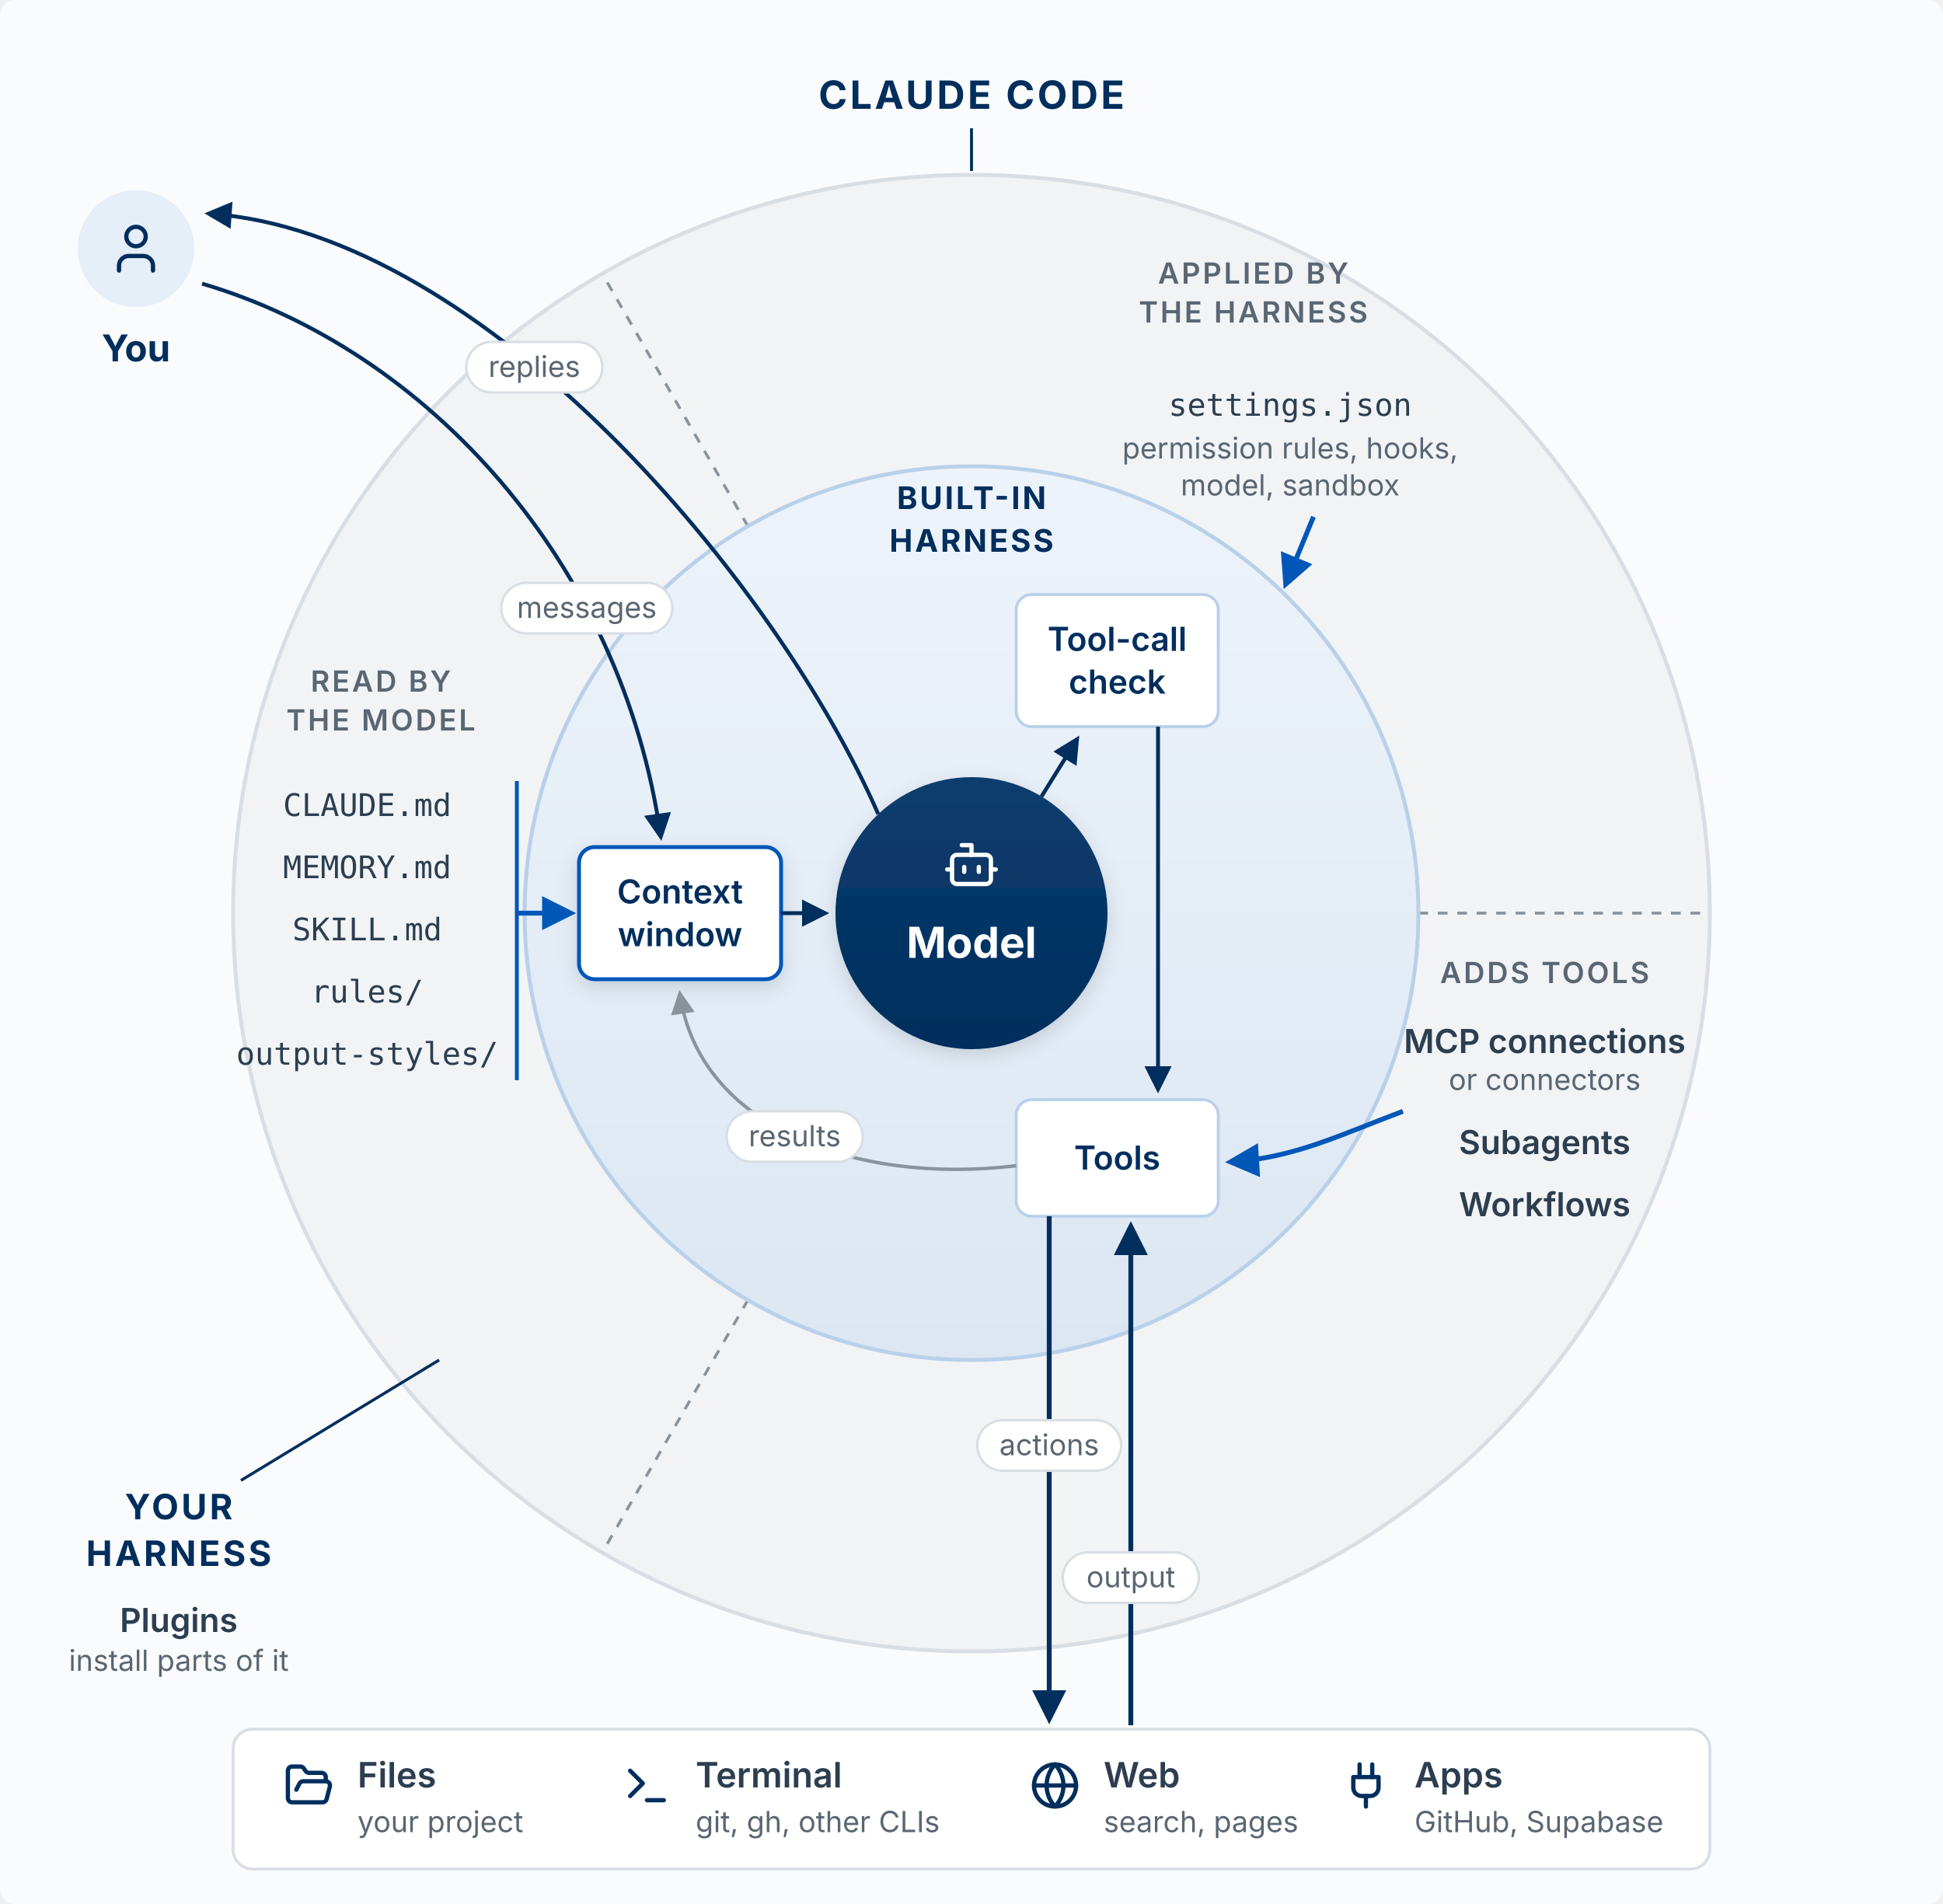
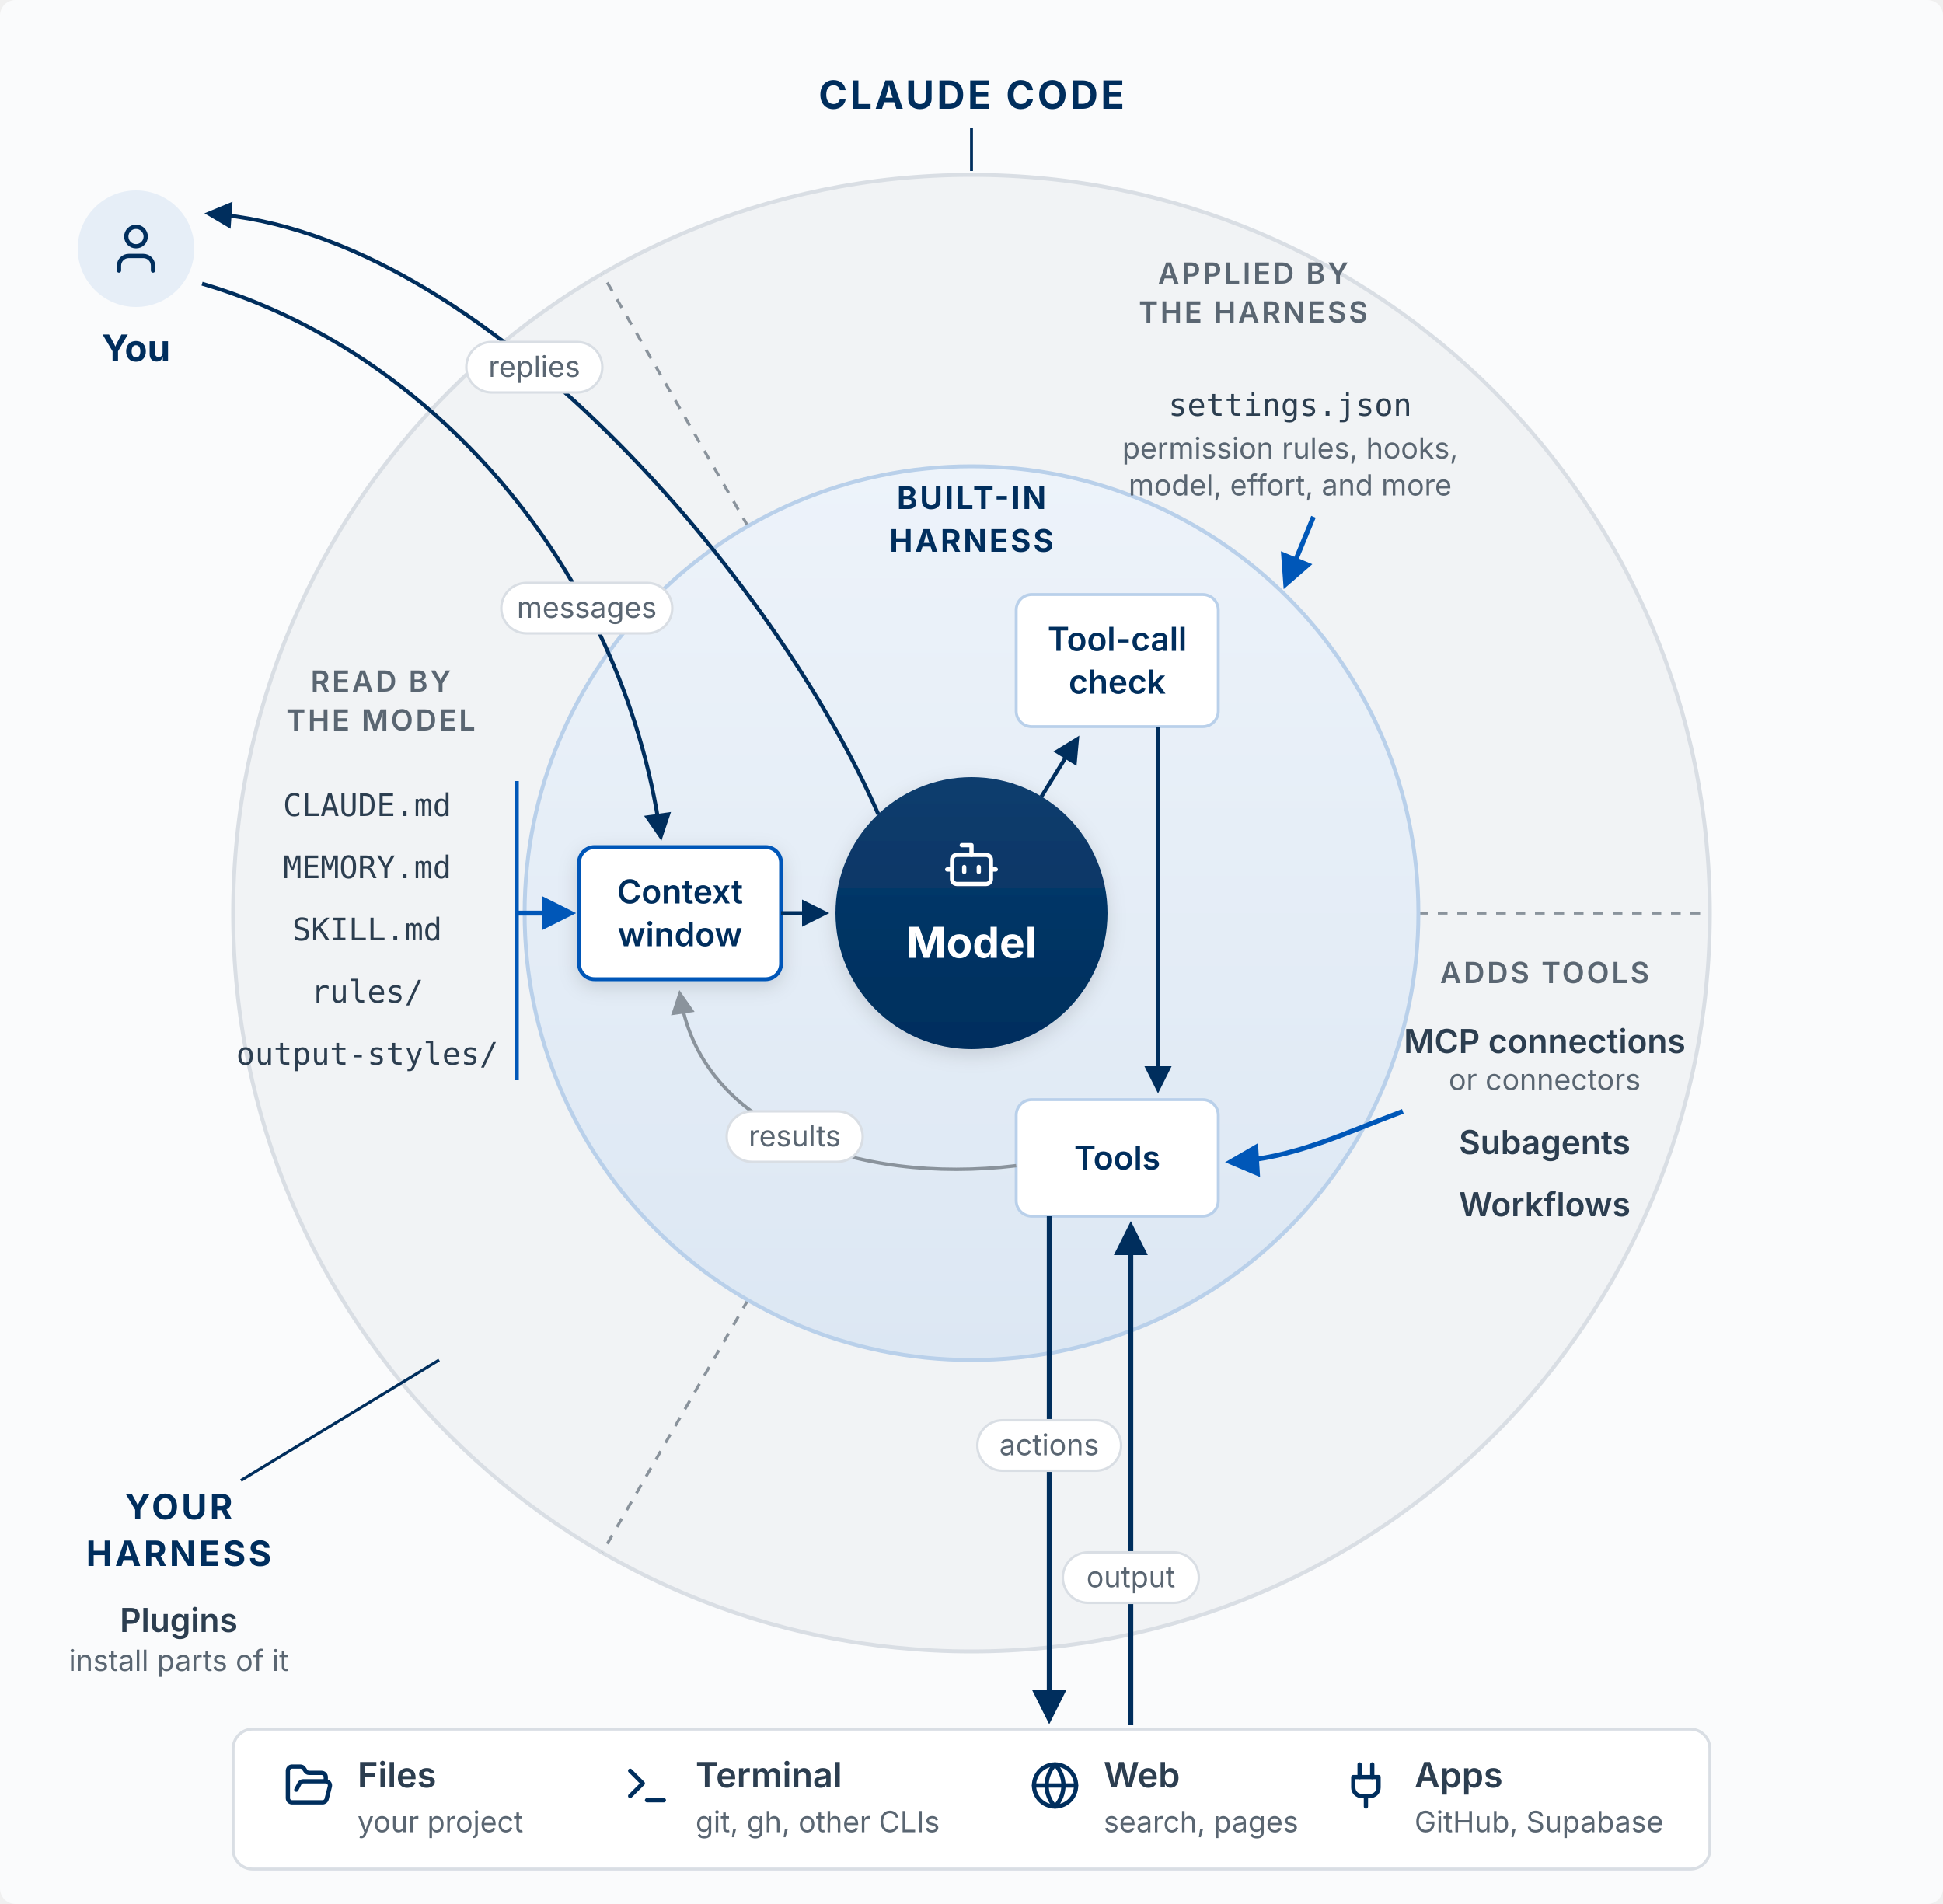
<svg xmlns="http://www.w3.org/2000/svg" viewBox="0 0 1000 980" role="img" font-family="Inter, 'Helvetica Neue', Helvetica, Arial, sans-serif">
  <defs>
    <marker id="ar" viewBox="0 0 10 10" refX="8" refY="5" markerWidth="7" markerHeight="7" orient="auto-start-reverse">
      <path d="M0 0 L10 5 L0 10 z" fill="#0057B8" />
    </marker>
    <marker id="an" viewBox="0 0 10 10" refX="8" refY="5" markerWidth="7" markerHeight="7" orient="auto-start-reverse">
      <path d="M0 0 L10 5 L0 10 z" fill="#002E5D" />
    </marker>
    <marker id="ag" viewBox="0 0 10 10" refX="8" refY="5" markerWidth="7" markerHeight="7" orient="auto-start-reverse">
      <path d="M0 0 L10 5 L0 10 z" fill="#8A939C" />
    </marker>
    <linearGradient id="gModel" x1="0" y1="0" x2="0" y2="1">
      <stop offset="0" stop-color="#0B3D6E" />
      <stop offset="1" stop-color="#002E5D" />
    </linearGradient>
    <linearGradient id="gHarness" x1="0" y1="0" x2="0" y2="1">
      <stop offset="0" stop-color="#EDF3FA" />
      <stop offset="1" stop-color="#DCE7F3" />
    </linearGradient>
    <filter id="sh" x="-20%" y="-20%" width="140%" height="140%">
      <feDropShadow dx="0" dy="3" stdDeviation="5" flood-opacity="0.13" />
    </filter>
  </defs>
  <rect width="1000" height="980" rx="8" fill="#FAFBFC" />
  <text x="500" y="56" text-anchor="middle" font-size="20" font-weight="700" letter-spacing="1.4" fill="#002E5D">CLAUDE CODE</text>
  <line x1="500" y1="66" x2="500" y2="88" stroke="#002E5D" stroke-width="1.5" />
  <circle cx="500" cy="470" r="380" fill="#F1F3F5" stroke="#D9DEE4" stroke-width="2" />
  <line x1="385" y1="271" x2="310" y2="141" stroke="#8A939C" stroke-width="1.5" stroke-dasharray="5 5" />
  <line x1="730" y1="470" x2="880" y2="470" stroke="#8A939C" stroke-width="1.5" stroke-dasharray="5 5" />
  <line x1="385" y1="669" x2="310" y2="799" stroke="#8A939C" stroke-width="1.5" stroke-dasharray="5 5" />
  <circle cx="500" cy="470" r="230" fill="url(#gHarness)" stroke="#B9D0EA" stroke-width="2" />
  <text x="500" y="262" text-anchor="middle" font-size="16" font-weight="700" letter-spacing="1.2" fill="#002E5D">BUILT-IN</text>
  <text x="500" y="284" text-anchor="middle" font-size="16" font-weight="700" letter-spacing="1.2" fill="#002E5D">HARNESS</text>
  <circle cx="500" cy="470" r="70" fill="url(#gModel)" filter="url(#sh)" />
  <g transform="translate(485,430) scale(1.25)" fill="none" stroke="#FFFFFF" stroke-width="1.76" stroke-linecap="round" stroke-linejoin="round">
    <path d="M12 8V4H8" />
    <rect width="16" height="12" x="4" y="8" rx="2" />
    <path d="M2 14h2" />
    <path d="M20 14h2" />
    <path d="M15 13v2" />
    <path d="M9 13v2" />
  </g>
  <text x="500" y="493" text-anchor="middle" font-size="22" font-weight="700" fill="#FFFFFF">Model</text>
  <rect x="298" y="436" width="104" height="68" rx="8" fill="#FFFFFF" stroke="#0057B8" stroke-width="2" filter="url(#sh)" />
  <text x="350" y="465" text-anchor="middle" font-size="17" font-weight="600" fill="#002E5D">Context</text>
  <text x="350" y="487" text-anchor="middle" font-size="17" font-weight="600" fill="#002E5D">window</text>
  <path d="M402 470 H424" stroke="#002E5D" stroke-width="2" fill="none" marker-end="url(#an)" />
  <rect x="523" y="306" width="104" height="68" rx="8" fill="#FFFFFF" stroke="#B9D0EA" stroke-width="1.5" />
  <text x="575" y="335" text-anchor="middle" font-size="17" font-weight="600" fill="#002E5D">Tool-call</text>
  <text x="575" y="357" text-anchor="middle" font-size="17" font-weight="600" fill="#002E5D">check</text>
  <path d="M536 410 L554 381" stroke="#002E5D" stroke-width="2" fill="none" marker-end="url(#an)" />
  <rect x="523" y="566" width="104" height="60" rx="8" fill="#FFFFFF" stroke="#B9D0EA" stroke-width="1.5" />
  <text x="575" y="602" text-anchor="middle" font-size="17" font-weight="600" fill="#002E5D">Tools</text>
  <path d="M596 374 V560" stroke="#002E5D" stroke-width="2" fill="none" marker-end="url(#an)" />
  <path d="M523 600 C440 610 360 580 350 512" stroke="#8A939C" stroke-width="1.75" fill="none" marker-end="url(#ag)" />
  <rect x="374" y="572" width="70" height="26" rx="13" fill="#FFFFFF" stroke="#D9DEE4" stroke-width="1.25" />
  <text x="409" y="590" text-anchor="middle" font-size="15" fill="#5A6672">results</text>
  <text x="196" y="356" text-anchor="middle" font-size="15" font-weight="600" letter-spacing="1.2" fill="#5A6672">READ BY</text>
  <text x="196" y="376" text-anchor="middle" font-size="15" font-weight="600" letter-spacing="1.2" fill="#5A6672">THE MODEL</text>
  <text x="189" y="420" text-anchor="middle" font-size="16" font-family="Menlo, Consolas, monospace" fill="#2C3E50">CLAUDE.md</text>
  <text x="189" y="516" text-anchor="middle" font-size="16" font-family="Menlo, Consolas, monospace" fill="#2C3E50">rules/</text>
  <text x="189" y="548" text-anchor="middle" font-size="16" font-family="Menlo, Consolas, monospace" fill="#2C3E50">output-styles/</text>
  <text x="189" y="452" text-anchor="middle" font-size="16" font-family="Menlo, Consolas, monospace" fill="#2C3E50">MEMORY.md</text>
  <text x="189" y="484" text-anchor="middle" font-size="16" font-family="Menlo, Consolas, monospace" fill="#2C3E50">SKILL.md</text>
  <path d="M266 402 V556" stroke="#0057B8" stroke-width="2" fill="none" />
  <path d="M266 470 H293" stroke="#0057B8" stroke-width="2.5" fill="none" marker-end="url(#ar)" />
  <text x="645" y="146" text-anchor="middle" font-size="15" font-weight="600" letter-spacing="1.2" fill="#5A6672">APPLIED BY</text>
  <text x="645" y="166" text-anchor="middle" font-size="15" font-weight="600" letter-spacing="1.2" fill="#5A6672">THE HARNESS</text>
  <text x="664" y="214" text-anchor="middle" font-size="16" font-family="Menlo, Consolas, monospace" fill="#2C3E50">settings.json</text>
  <text x="664" y="236" text-anchor="middle" font-size="15" fill="#5A6672">permission rules, hooks,</text>
-   <text x="664" y="255" text-anchor="middle" font-size="15" fill="#5A6672">model, sandbox</text>
+   <text x="664" y="255" text-anchor="middle" font-size="15" fill="#5A6672">model, effort, and more</text>
  <path d="M676 266 L662 300" stroke="#0057B8" stroke-width="2.5" fill="none" marker-end="url(#ar)" />
  <text x="795" y="506" text-anchor="middle" font-size="15" font-weight="600" letter-spacing="1.2" fill="#5A6672">ADDS TOOLS</text>
  <text x="795" y="542" text-anchor="middle" font-size="17" font-weight="600" fill="#2C3E50">MCP connections</text>
  <text x="795" y="561" text-anchor="middle" font-size="15" fill="#5A6672">or connectors</text>
  <text x="795" y="594" text-anchor="middle" font-size="17" font-weight="600" fill="#2C3E50">Subagents</text>
  <text x="795" y="626" text-anchor="middle" font-size="17" font-weight="600" fill="#2C3E50">Workflows</text>
  <path d="M722 572 C690 584 666 596 634 598" stroke="#0057B8" stroke-width="2.5" fill="none" marker-end="url(#ar)" />
  <text x="92" y="782" text-anchor="middle" font-size="18" font-weight="700" letter-spacing="1.4" fill="#002E5D">YOUR</text>
  <text x="92" y="806" text-anchor="middle" font-size="18" font-weight="700" letter-spacing="1.4" fill="#002E5D">HARNESS</text>
  <text x="92" y="840" text-anchor="middle" font-size="17" font-weight="600" fill="#2C3E50">Plugins</text>
  <text x="92" y="860" text-anchor="middle" font-size="15" fill="#5A6672">install parts of it</text>
  <line x1="124" y1="762" x2="226" y2="700" stroke="#002E5D" stroke-width="1.5" />
  <circle cx="70" cy="128" r="30" fill="#E6EEF7" />
  <g transform="translate(55,113) scale(1.25)" fill="none" stroke="#002E5D" stroke-width="1.76" stroke-linecap="round" stroke-linejoin="round">
    <path d="M19 21v-2a4 4 0 0 0-4-4H9a4 4 0 0 0-4 4v2" />
    <circle cx="12" cy="7" r="4" />
  </g>
  <text x="70" y="186" text-anchor="middle" font-size="19" font-weight="700" fill="#002E5D">You</text>
  <path d="M104 146 C220 180 320 290 340 430" stroke="#002E5D" stroke-width="2" fill="none" marker-end="url(#an)" />
  <path d="M452 419 C400 300 250 120 108 110" stroke="#002E5D" stroke-width="2" fill="none" marker-end="url(#an)" />
  <rect x="258" y="300" width="88" height="26" rx="13" fill="#FFFFFF" stroke="#D9DEE4" stroke-width="1.25" />
  <text x="302" y="318" text-anchor="middle" font-size="15" fill="#5A6672">messages</text>
  <rect x="240" y="176" width="70" height="26" rx="13" fill="#FFFFFF" stroke="#D9DEE4" stroke-width="1.25" />
  <text x="275" y="194" text-anchor="middle" font-size="15" fill="#5A6672">replies</text>
  <path d="M540 626 V884" stroke="#002E5D" stroke-width="2.5" fill="none" marker-end="url(#an)" />
  <path d="M582 888 V632" stroke="#002E5D" stroke-width="2.5" fill="none" marker-end="url(#an)" />
  <rect x="503" y="731" width="74" height="26" rx="13" fill="#FFFFFF" stroke="#D9DEE4" stroke-width="1.25" />
  <text x="540" y="749" text-anchor="middle" font-size="15" fill="#5A6672">actions</text>
  <rect x="547" y="799" width="70" height="26" rx="13" fill="#FFFFFF" stroke="#D9DEE4" stroke-width="1.25" />
  <text x="582" y="817" text-anchor="middle" font-size="15" fill="#5A6672">output</text>
  <rect x="120" y="890" width="760" height="72" rx="10" fill="#FFFFFF" stroke="#D9DEE4" stroke-width="1.5" />
  <g transform="translate(146,906) scale(1.083)" fill="none" stroke="#002E5D" stroke-width="2.03" stroke-linecap="round" stroke-linejoin="round">
    <path d="m6 14 1.5-2.9A2 2 0 0 1 9.24 10H20a2 2 0 0 1 1.94 2.5l-1.54 6a2 2 0 0 1-1.95 1.5H4a2 2 0 0 1-2-2V5a2 2 0 0 1 2-2h3.9a2 2 0 0 1 1.69.9l.81 1.2a2 2 0 0 0 1.67.9H18a2 2 0 0 1 2 2v2" />
  </g>
  <text x="184" y="920" font-size="18" font-weight="600" fill="#2C3E50">Files</text>
  <text x="184" y="943" font-size="15" fill="#5A6672">your project</text>
  <g transform="translate(320,906) scale(1.083)" fill="none" stroke="#002E5D" stroke-width="2.03" stroke-linecap="round" stroke-linejoin="round">
    <polyline points="4 17 10 11 4 5" />
    <line x1="12" x2="20" y1="19" y2="19" />
  </g>
  <text x="358" y="920" font-size="18" font-weight="600" fill="#2C3E50">Terminal</text>
  <text x="358" y="943" font-size="15" fill="#5A6672">git, gh, other CLIs</text>
  <g transform="translate(530,906) scale(1.083)" fill="none" stroke="#002E5D" stroke-width="2.03" stroke-linecap="round" stroke-linejoin="round">
    <circle cx="12" cy="12" r="10" />
    <path d="M12 2a14.5 14.5 0 0 0 0 20 14.5 14.5 0 0 0 0-20" />
    <path d="M2 12h20" />
  </g>
  <text x="568" y="920" font-size="18" font-weight="600" fill="#2C3E50">Web</text>
  <text x="568" y="943" font-size="15" fill="#5A6672">search, pages</text>
  <g transform="translate(690,906) scale(1.083)" fill="none" stroke="#002E5D" stroke-width="2.03" stroke-linecap="round" stroke-linejoin="round">
    <path d="M12 22v-5" />
    <path d="M9 8V2" />
    <path d="M15 8V2" />
    <path d="M18 8v5a4 4 0 0 1-4 4h-4a4 4 0 0 1-4-4V8Z" />
  </g>
  <text x="728" y="920" font-size="18" font-weight="600" fill="#2C3E50">Apps</text>
  <text x="728" y="943" font-size="15" fill="#5A6672">GitHub, Supabase</text>
</svg>
